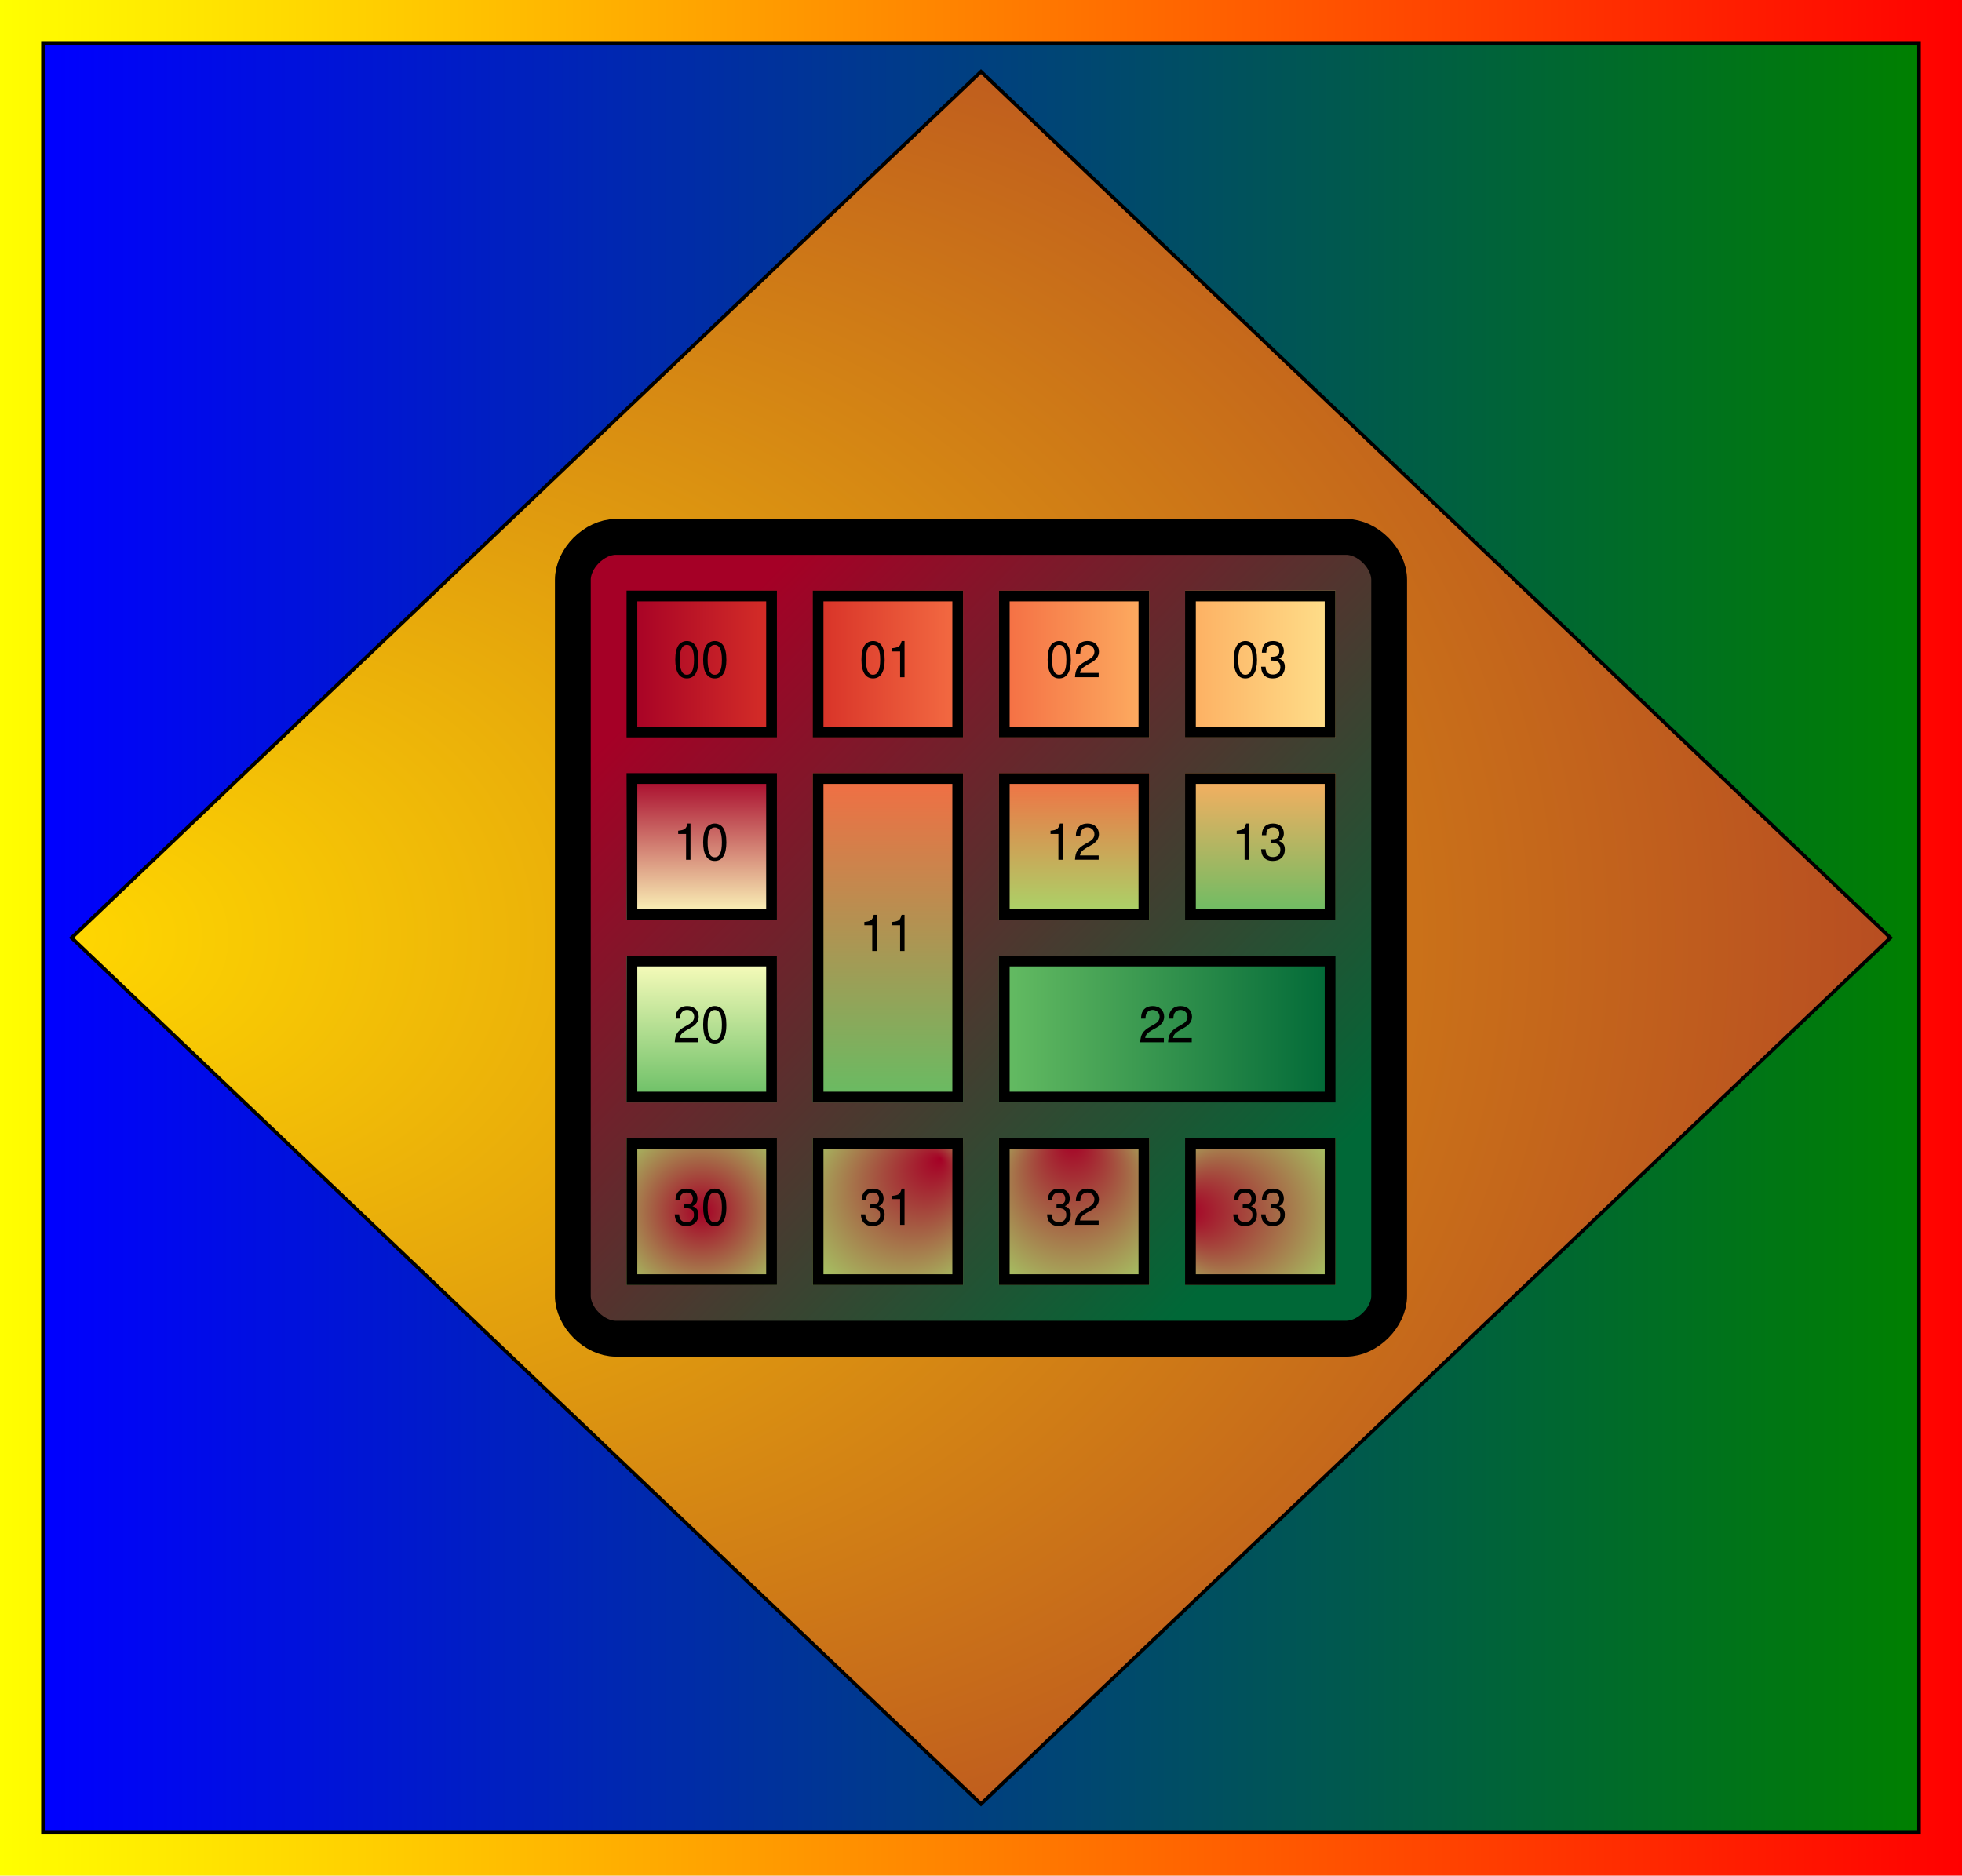
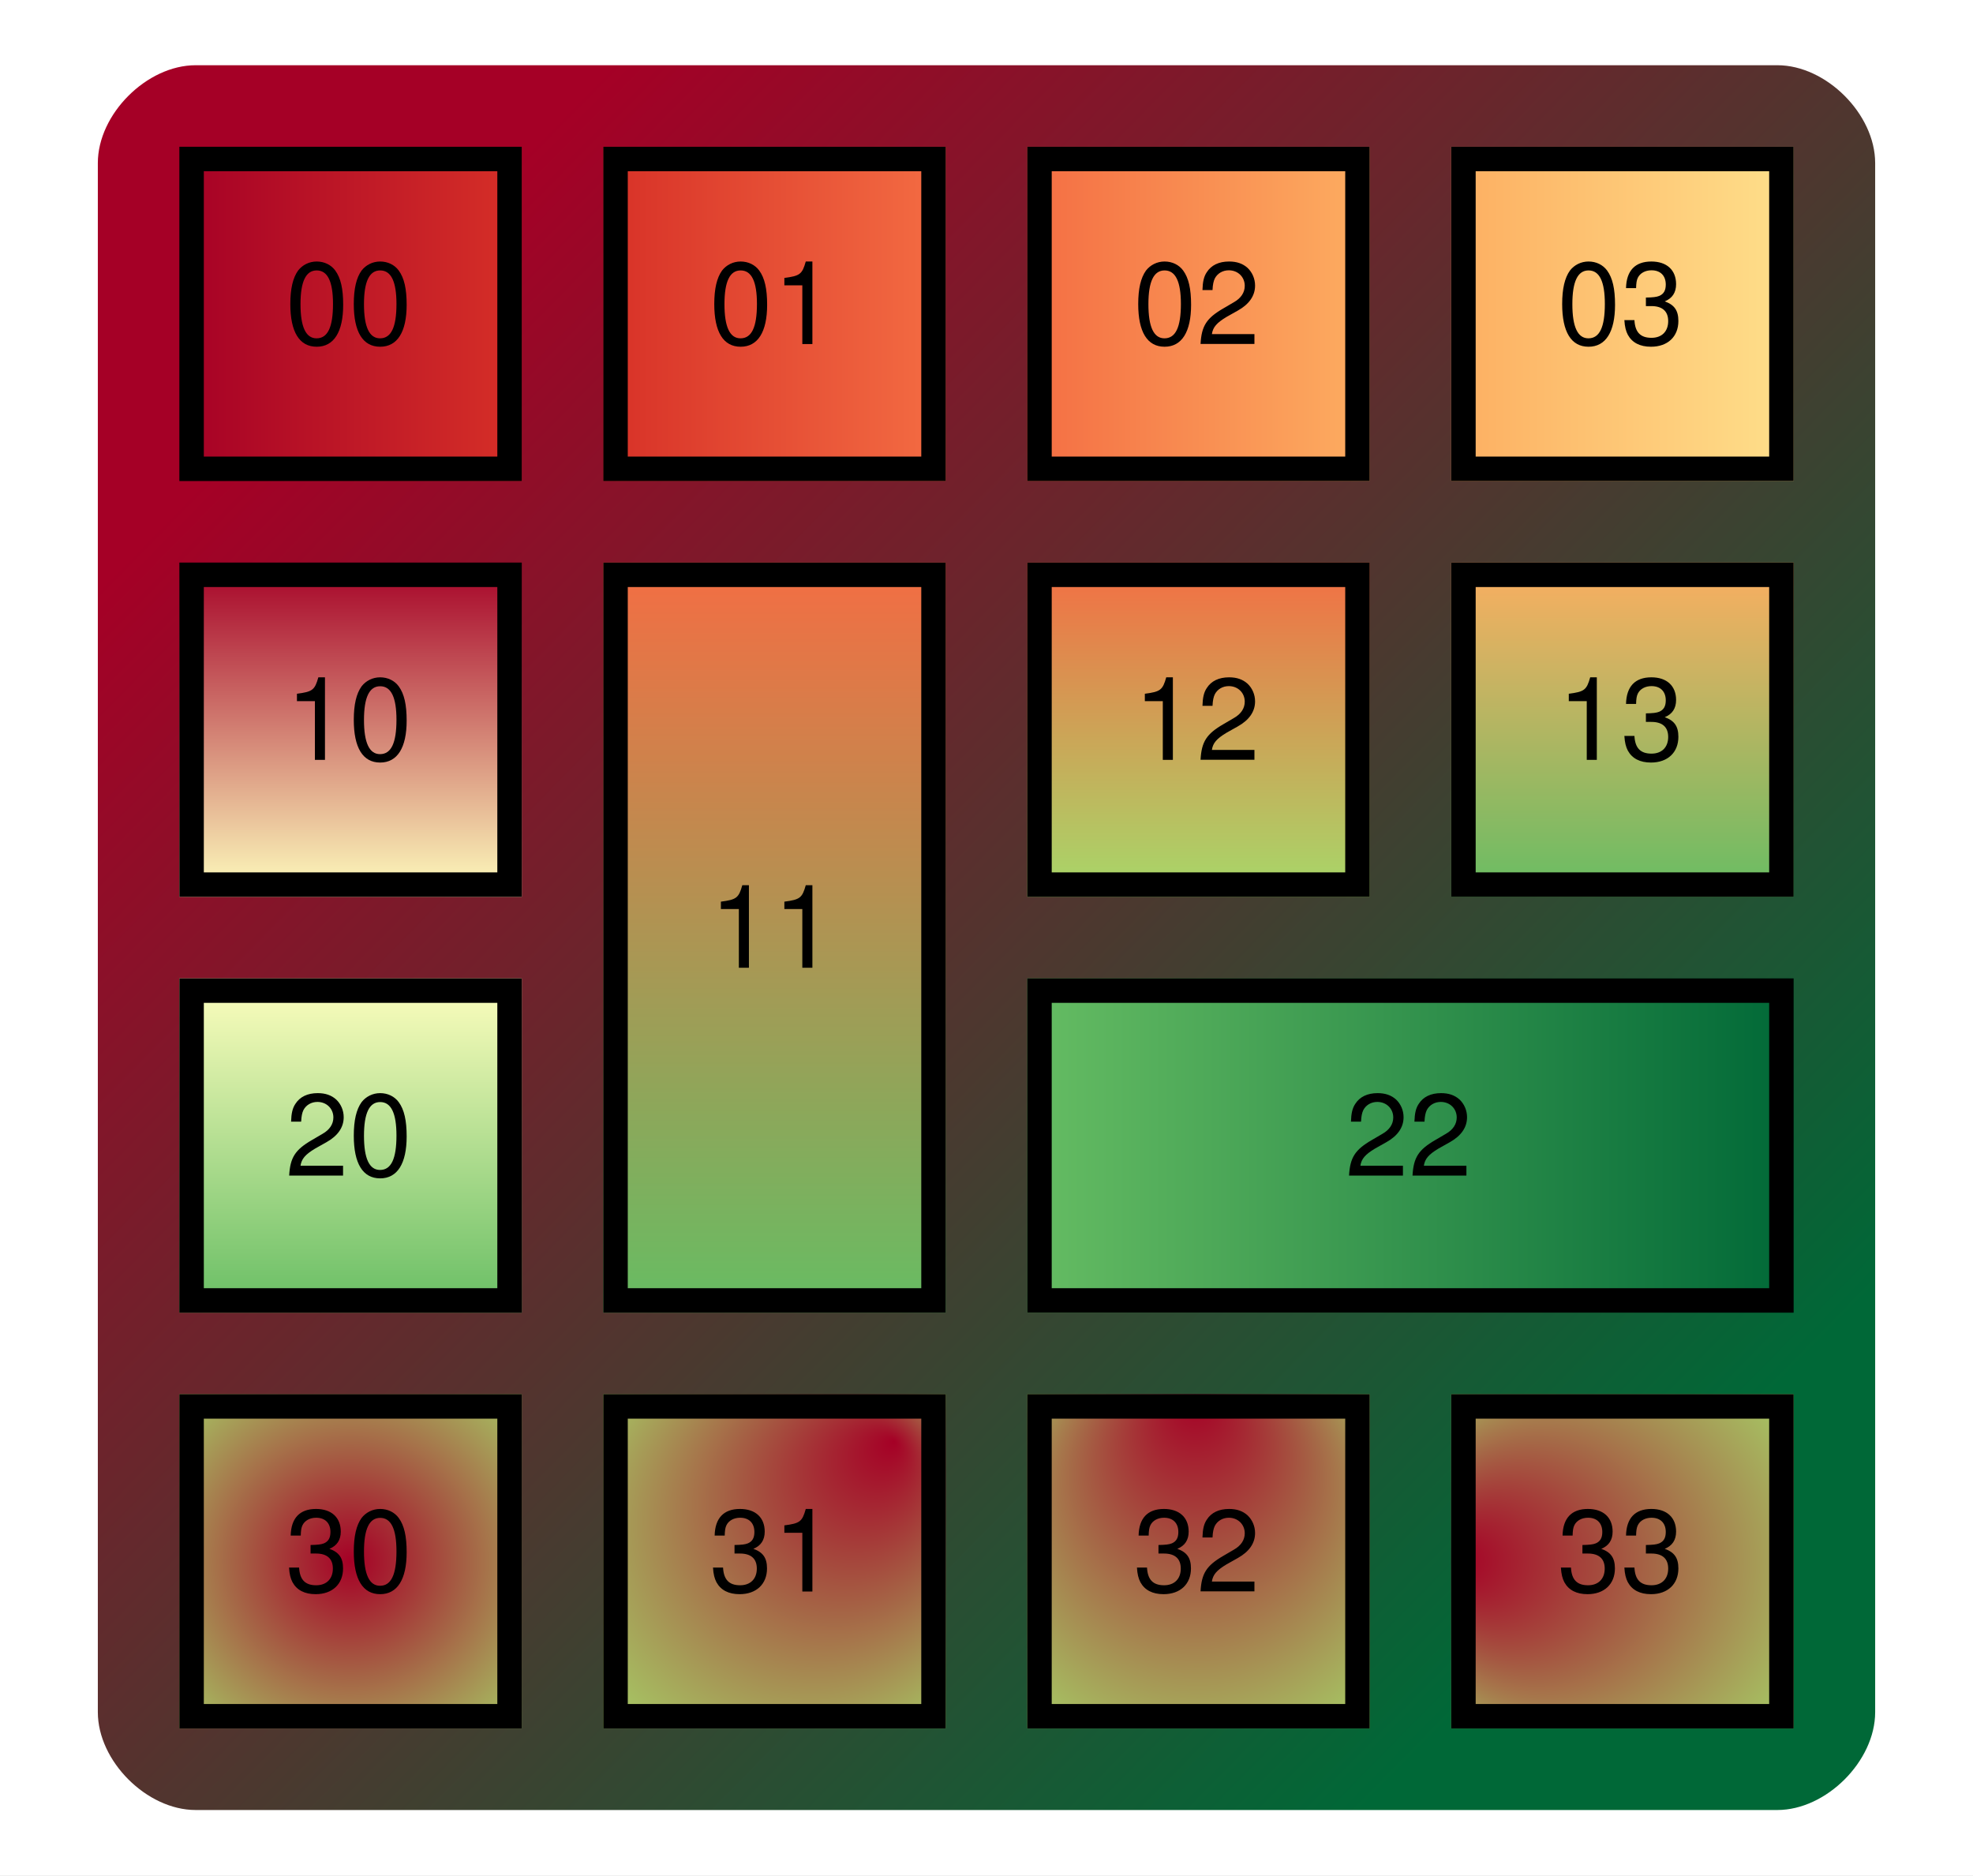
- <svg xmlns="http://www.w3.org/2000/svg" width="548pt" height="524pt" viewBox="0.00 0.00 548.00 524.00">
-   <g id="graph0" class="graph" transform="scale(1 1) rotate(0) translate(4 520)">
-     <defs>
-       <linearGradient id="l_0" gradientUnits="userSpaceOnUse" x1="-4" y1="-258" x2="544" y2="-258">
-         <stop offset="0" style="stop-color:yellow;stop-opacity:1.;" />
-         <stop offset="1" style="stop-color:red;stop-opacity:1.;" />
-       </linearGradient>
-     </defs>
-     <polygon fill="url(#l_0)" stroke="transparent" points="-4,4 -4,-520 544,-520 544,4 -4,4" />
-     <g id="clust1" class="cluster">
-       <defs>
-         <linearGradient id="l_1" gradientUnits="userSpaceOnUse" x1="8" y1="-258" x2="532" y2="-258">
-           <stop offset="0" style="stop-color:blue;stop-opacity:1.;" />
-           <stop offset="1" style="stop-color:green;stop-opacity:1.;" />
-         </linearGradient>
-       </defs>
-       <polygon fill="url(#l_1)" stroke="black" points="8,-8 8,-508 532,-508 532,-8 8,-8" />
-     </g>
+ <svg xmlns="http://www.w3.org/2000/svg" width="242pt" height="230pt" viewBox="0.00 0.00 242.00 230.00">
+   <g id="graph0" class="graph" transform="scale(1 1) rotate(0) translate(4 226)">
+     <polygon fill="white" stroke="transparent" points="-4,4 -4,-226 238,-226 238,4 -4,4" />
    <g id="node1" class="node">
      <defs>
-         <radialGradient id="r_0" cx="50%" cy="50%" r="75%" fx="0%" fy="50%">
-           <stop offset="0" style="stop-color:gold;stop-opacity:1.;" />
-           <stop offset="1" style="stop-color:brown;stop-opacity:1.;" />
-         </radialGradient>
-       </defs>
-       <polygon fill="url(#r_0)" stroke="black" points="270,-500 16,-258 270,-16 524,-258 270,-500" />
-       <defs>
-         <linearGradient id="l_2" gradientUnits="userSpaceOnUse" x1="189.39" y1="-337.2" x2="350.61" y2="-178.8">
+         <linearGradient id="l_0" gradientUnits="userSpaceOnUse" x1="39.93" y1="-186.66" x2="194.07" y2="-35.34">
          <stop offset="0" style="stop-color:#a50026;stop-opacity:1.;" />
          <stop offset="1" style="stop-color:#006837;stop-opacity:1.;" />
        </linearGradient>
      </defs>
-       <path fill="url(#l_2)" stroke="transparent" d="M168,-146C168,-146 372,-146 372,-146 378,-146 384,-152 384,-158 384,-158 384,-358 384,-358 384,-364 378,-370 372,-370 372,-370 168,-370 168,-370 162,-370 156,-364 156,-358 156,-358 156,-158 156,-158 156,-152 162,-146 168,-146" />
+       <path fill="url(#l_0)" stroke="transparent" d="M20,-4C20,-4 214,-4 214,-4 220,-4 226,-10 226,-16 226,-16 226,-206 226,-206 226,-212 220,-218 214,-218 214,-218 20,-218 20,-218 14,-218 8,-212 8,-206 8,-206 8,-16 8,-16 8,-10 14,-4 20,-4" />
      <defs>
-         <linearGradient id="l_3" gradientUnits="userSpaceOnUse" x1="171" y1="-334.5" x2="213" y2="-334.5">
+         <linearGradient id="l_1" gradientUnits="userSpaceOnUse" x1="18" y1="-187.5" x2="60" y2="-187.5">
          <stop offset="0" style="stop-color:#a50026;stop-opacity:1.;" />
          <stop offset="1" style="stop-color:#d73027;stop-opacity:1.;" />
        </linearGradient>
      </defs>
-       <polygon fill="url(#l_3)" stroke="transparent" points="171,-314 171,-355 213,-355 213,-314 171,-314" />
-       <polygon fill="none" stroke="black" stroke-width="3" points="172.5,-315.5 172.5,-353.5 211.5,-353.5 211.5,-315.5 172.5,-315.5" />
-       <text text-anchor="start" x="184" y="-330.8" font-family="Helvetica,Arial,sans-serif" font-size="14.00">00</text>
+       <polygon fill="url(#l_1)" stroke="transparent" points="18,-167 18,-208 60,-208 60,-167 18,-167" />
+       <polygon fill="none" stroke="black" stroke-width="3" points="19.5,-168.5 19.5,-206.5 58.5,-206.5 58.5,-168.5 19.5,-168.5" />
+       <text text-anchor="start" x="31" y="-183.8" font-family="Helvetica,Arial,sans-serif" font-size="14.00">00</text>
      <defs>
-         <linearGradient id="l_4" gradientUnits="userSpaceOnUse" x1="223" y1="-334.5" x2="265" y2="-334.5">
+         <linearGradient id="l_2" gradientUnits="userSpaceOnUse" x1="70" y1="-187.5" x2="112" y2="-187.5">
          <stop offset="0" style="stop-color:#d73027;stop-opacity:1.;" />
          <stop offset="1" style="stop-color:#f46d43;stop-opacity:1.;" />
        </linearGradient>
      </defs>
-       <polygon fill="url(#l_4)" stroke="transparent" stroke-width="3" points="223,-314 223,-355 265,-355 265,-314 223,-314" />
-       <polygon fill="none" stroke="black" stroke-width="3" points="224.5,-315.5 224.5,-353.5 263.5,-353.5 263.5,-315.5 224.5,-315.5" />
-       <text text-anchor="start" x="236" y="-330.8" font-family="Helvetica,Arial,sans-serif" font-size="14.00">01</text>
+       <polygon fill="url(#l_2)" stroke="transparent" stroke-width="3" points="70,-167 70,-208 112,-208 112,-167 70,-167" />
+       <polygon fill="none" stroke="black" stroke-width="3" points="71.5,-168.5 71.5,-206.5 110.5,-206.5 110.5,-168.5 71.5,-168.5" />
+       <text text-anchor="start" x="83" y="-183.8" font-family="Helvetica,Arial,sans-serif" font-size="14.00">01</text>
      <defs>
-         <linearGradient id="l_5" gradientUnits="userSpaceOnUse" x1="275" y1="-334.5" x2="317" y2="-334.5">
+         <linearGradient id="l_3" gradientUnits="userSpaceOnUse" x1="122" y1="-187.5" x2="164" y2="-187.5">
          <stop offset="0" style="stop-color:#f46d43;stop-opacity:1.;" />
          <stop offset="1" style="stop-color:#fdae61;stop-opacity:1.;" />
        </linearGradient>
      </defs>
-       <polygon fill="url(#l_5)" stroke="transparent" stroke-width="3" points="275,-314 275,-355 317,-355 317,-314 275,-314" />
-       <polygon fill="none" stroke="black" stroke-width="3" points="276.5,-315.5 276.5,-353.5 315.5,-353.5 315.5,-315.5 276.5,-315.5" />
-       <text text-anchor="start" x="288" y="-330.8" font-family="Helvetica,Arial,sans-serif" font-size="14.00">02</text>
+       <polygon fill="url(#l_3)" stroke="transparent" stroke-width="3" points="122,-167 122,-208 164,-208 164,-167 122,-167" />
+       <polygon fill="none" stroke="black" stroke-width="3" points="123.5,-168.5 123.5,-206.5 162.5,-206.5 162.5,-168.5 123.5,-168.5" />
+       <text text-anchor="start" x="135" y="-183.8" font-family="Helvetica,Arial,sans-serif" font-size="14.00">02</text>
      <defs>
-         <linearGradient id="l_6" gradientUnits="userSpaceOnUse" x1="327" y1="-334.5" x2="369" y2="-334.5">
+         <linearGradient id="l_4" gradientUnits="userSpaceOnUse" x1="174" y1="-187.5" x2="216" y2="-187.5">
          <stop offset="0" style="stop-color:#fdae61;stop-opacity:1.;" />
          <stop offset="1" style="stop-color:#fee08b;stop-opacity:1.;" />
        </linearGradient>
      </defs>
-       <polygon fill="url(#l_6)" stroke="transparent" stroke-width="3" points="327,-314 327,-355 369,-355 369,-314 327,-314" />
-       <polygon fill="none" stroke="black" stroke-width="3" points="328.5,-315.5 328.5,-353.5 367.5,-353.5 367.5,-315.5 328.5,-315.5" />
-       <text text-anchor="start" x="340" y="-330.8" font-family="Helvetica,Arial,sans-serif" font-size="14.00">03</text>
+       <polygon fill="url(#l_4)" stroke="transparent" stroke-width="3" points="174,-167 174,-208 216,-208 216,-167 174,-167" />
+       <polygon fill="none" stroke="black" stroke-width="3" points="175.5,-168.5 175.5,-206.5 214.5,-206.5 214.5,-168.5 175.5,-168.5" />
+       <text text-anchor="start" x="187" y="-183.8" font-family="Helvetica,Arial,sans-serif" font-size="14.00">03</text>
      <defs>
-         <linearGradient id="l_7" gradientUnits="userSpaceOnUse" x1="192" y1="-304" x2="192" y2="-263">
+         <linearGradient id="l_5" gradientUnits="userSpaceOnUse" x1="39" y1="-157" x2="39" y2="-116">
          <stop offset="0" style="stop-color:#a50026;stop-opacity:1.;" />
          <stop offset="1" style="stop-color:#ffffbf;stop-opacity:1.;" />
        </linearGradient>
      </defs>
-       <polygon fill="url(#l_7)" stroke="transparent" stroke-width="3" points="171,-263 171,-304 213,-304 213,-263 171,-263" />
-       <polygon fill="none" stroke="black" stroke-width="3" points="172.5,-264.5 172.5,-302.5 211.5,-302.5 211.5,-264.5 172.5,-264.5" />
-       <text text-anchor="start" x="184" y="-279.8" font-family="Helvetica,Arial,sans-serif" font-size="14.00">10</text>
+       <polygon fill="url(#l_5)" stroke="transparent" stroke-width="3" points="18,-116 18,-157 60,-157 60,-116 18,-116" />
+       <polygon fill="none" stroke="black" stroke-width="3" points="19.5,-117.5 19.5,-155.5 58.5,-155.5 58.5,-117.5 19.5,-117.5" />
+       <text text-anchor="start" x="31" y="-132.8" font-family="Helvetica,Arial,sans-serif" font-size="14.00">10</text>
      <defs>
-         <linearGradient id="l_8" gradientUnits="userSpaceOnUse" x1="244" y1="-304" x2="244" y2="-212">
+         <linearGradient id="l_6" gradientUnits="userSpaceOnUse" x1="91" y1="-157" x2="91" y2="-65">
          <stop offset="0" style="stop-color:#f46d43;stop-opacity:1.;" />
          <stop offset="1" style="stop-color:#66bd63;stop-opacity:1.;" />
        </linearGradient>
      </defs>
-       <polygon fill="url(#l_8)" stroke="transparent" stroke-width="3" points="223,-212 223,-304 265,-304 265,-212 223,-212" />
-       <polygon fill="none" stroke="black" stroke-width="3" points="224.5,-213.5 224.5,-302.5 263.5,-302.5 263.5,-213.5 224.5,-213.5" />
-       <text text-anchor="start" x="236" y="-254.3" font-family="Helvetica,Arial,sans-serif" font-size="14.00">11</text>
+       <polygon fill="url(#l_6)" stroke="transparent" stroke-width="3" points="70,-65 70,-157 112,-157 112,-65 70,-65" />
+       <polygon fill="none" stroke="black" stroke-width="3" points="71.5,-66.5 71.5,-155.5 110.5,-155.5 110.5,-66.5 71.5,-66.5" />
+       <text text-anchor="start" x="83" y="-107.3" font-family="Helvetica,Arial,sans-serif" font-size="14.00">11</text>
      <defs>
-         <linearGradient id="l_9" gradientUnits="userSpaceOnUse" x1="296" y1="-304" x2="296" y2="-263">
+         <linearGradient id="l_7" gradientUnits="userSpaceOnUse" x1="143" y1="-157" x2="143" y2="-116">
          <stop offset="0" style="stop-color:#f46d43;stop-opacity:1.;" />
          <stop offset="1" style="stop-color:#a6d96a;stop-opacity:1.;" />
        </linearGradient>
      </defs>
-       <polygon fill="url(#l_9)" stroke="transparent" stroke-width="3" points="275,-263 275,-304 317,-304 317,-263 275,-263" />
-       <polygon fill="none" stroke="black" stroke-width="3" points="276.5,-264.5 276.5,-302.5 315.5,-302.5 315.5,-264.5 276.5,-264.5" />
-       <text text-anchor="start" x="288" y="-279.8" font-family="Helvetica,Arial,sans-serif" font-size="14.00">12</text>
+       <polygon fill="url(#l_7)" stroke="transparent" stroke-width="3" points="122,-116 122,-157 164,-157 164,-116 122,-116" />
+       <polygon fill="none" stroke="black" stroke-width="3" points="123.5,-117.5 123.5,-155.5 162.5,-155.5 162.5,-117.5 123.5,-117.5" />
+       <text text-anchor="start" x="135" y="-132.8" font-family="Helvetica,Arial,sans-serif" font-size="14.00">12</text>
      <defs>
-         <linearGradient id="l_10" gradientUnits="userSpaceOnUse" x1="348" y1="-304" x2="348" y2="-263">
+         <linearGradient id="l_8" gradientUnits="userSpaceOnUse" x1="195" y1="-157" x2="195" y2="-116">
          <stop offset="0" style="stop-color:#fdae61;stop-opacity:1.;" />
          <stop offset="1" style="stop-color:#66bd63;stop-opacity:1.;" />
        </linearGradient>
      </defs>
-       <polygon fill="url(#l_10)" stroke="transparent" stroke-width="3" points="327,-263 327,-304 369,-304 369,-263 327,-263" />
-       <polygon fill="none" stroke="black" stroke-width="3" points="328.5,-264.5 328.5,-302.5 367.5,-302.5 367.5,-264.5 328.5,-264.5" />
-       <text text-anchor="start" x="340" y="-279.8" font-family="Helvetica,Arial,sans-serif" font-size="14.00">13</text>
+       <polygon fill="url(#l_8)" stroke="transparent" stroke-width="3" points="174,-116 174,-157 216,-157 216,-116 174,-116" />
+       <polygon fill="none" stroke="black" stroke-width="3" points="175.5,-117.5 175.5,-155.5 214.5,-155.5 214.5,-117.5 175.5,-117.5" />
+       <text text-anchor="start" x="187" y="-132.8" font-family="Helvetica,Arial,sans-serif" font-size="14.00">13</text>
      <defs>
-         <linearGradient id="l_11" gradientUnits="userSpaceOnUse" x1="192" y1="-253" x2="192" y2="-212">
+         <linearGradient id="l_9" gradientUnits="userSpaceOnUse" x1="39" y1="-106" x2="39" y2="-65">
          <stop offset="0" style="stop-color:#ffffbf;stop-opacity:1.;" />
          <stop offset="1" style="stop-color:#66bd63;stop-opacity:1.;" />
        </linearGradient>
      </defs>
-       <polygon fill="url(#l_11)" stroke="transparent" stroke-width="3" points="171,-212 171,-253 213,-253 213,-212 171,-212" />
-       <polygon fill="none" stroke="black" stroke-width="3" points="172.5,-213.5 172.5,-251.5 211.5,-251.5 211.5,-213.5 172.5,-213.5" />
-       <text text-anchor="start" x="184" y="-228.8" font-family="Helvetica,Arial,sans-serif" font-size="14.00">20</text>
+       <polygon fill="url(#l_9)" stroke="transparent" stroke-width="3" points="18,-65 18,-106 60,-106 60,-65 18,-65" />
+       <polygon fill="none" stroke="black" stroke-width="3" points="19.5,-66.5 19.5,-104.5 58.5,-104.5 58.5,-66.5 19.5,-66.5" />
+       <text text-anchor="start" x="31" y="-81.8" font-family="Helvetica,Arial,sans-serif" font-size="14.00">20</text>
      <defs>
-         <linearGradient id="l_12" gradientUnits="userSpaceOnUse" x1="275" y1="-232.5" x2="369" y2="-232.5">
+         <linearGradient id="l_10" gradientUnits="userSpaceOnUse" x1="122" y1="-85.5" x2="216" y2="-85.5">
          <stop offset="0" style="stop-color:#66bd63;stop-opacity:1.;" />
          <stop offset="1" style="stop-color:#006837;stop-opacity:1.;" />
        </linearGradient>
      </defs>
-       <polygon fill="url(#l_12)" stroke="transparent" stroke-width="3" points="275,-212 275,-253 369,-253 369,-212 275,-212" />
-       <polygon fill="none" stroke="black" stroke-width="3" points="276.5,-213.5 276.5,-251.5 367.5,-251.5 367.5,-213.5 276.5,-213.5" />
-       <text text-anchor="start" x="314" y="-228.8" font-family="Helvetica,Arial,sans-serif" font-size="14.00">22</text>
+       <polygon fill="url(#l_10)" stroke="transparent" stroke-width="3" points="122,-65 122,-106 216,-106 216,-65 122,-65" />
+       <polygon fill="none" stroke="black" stroke-width="3" points="123.5,-66.5 123.5,-104.5 214.5,-104.5 214.5,-66.5 123.5,-66.5" />
+       <text text-anchor="start" x="161" y="-81.8" font-family="Helvetica,Arial,sans-serif" font-size="14.00">22</text>
      <defs>
-         <radialGradient id="r_1" cx="50%" cy="50%" r="75%" fx="50%" fy="50%">
+         <radialGradient id="r_0" cx="50%" cy="50%" r="75%" fx="50%" fy="50%">
          <stop offset="0" style="stop-color:#a50026;stop-opacity:1.;" />
          <stop offset="1" style="stop-color:#a6d96a;stop-opacity:1.;" />
        </radialGradient>
      </defs>
-       <polygon fill="url(#r_1)" stroke="transparent" stroke-width="3" points="171,-161 171,-202 213,-202 213,-161 171,-161" />
-       <polygon fill="none" stroke="black" stroke-width="3" points="172.5,-162.5 172.5,-200.5 211.5,-200.5 211.5,-162.5 172.5,-162.5" />
-       <text text-anchor="start" x="184" y="-177.8" font-family="Helvetica,Arial,sans-serif" font-size="14.00">30</text>
+       <polygon fill="url(#r_0)" stroke="transparent" stroke-width="3" points="18,-14 18,-55 60,-55 60,-14 18,-14" />
+       <polygon fill="none" stroke="black" stroke-width="3" points="19.5,-15.5 19.5,-53.5 58.5,-53.5 58.5,-15.5 19.5,-15.5" />
+       <text text-anchor="start" x="31" y="-30.8" font-family="Helvetica,Arial,sans-serif" font-size="14.00">30</text>
      <defs>
-         <radialGradient id="r_2" cx="50%" cy="50%" r="75%" fx="85%" fy="14%">
+         <radialGradient id="r_1" cx="50%" cy="50%" r="75%" fx="85%" fy="14%">
          <stop offset="0" style="stop-color:#a50026;stop-opacity:1.;" />
          <stop offset="1" style="stop-color:#a6d96a;stop-opacity:1.;" />
        </radialGradient>
      </defs>
-       <polygon fill="url(#r_2)" stroke="transparent" stroke-width="3" points="223,-161 223,-202 265,-202 265,-161 223,-161" />
-       <polygon fill="none" stroke="black" stroke-width="3" points="224.5,-162.5 224.5,-200.5 263.5,-200.5 263.5,-162.5 224.5,-162.5" />
-       <text text-anchor="start" x="236" y="-177.8" font-family="Helvetica,Arial,sans-serif" font-size="14.00">31</text>
+       <polygon fill="url(#r_1)" stroke="transparent" stroke-width="3" points="70,-14 70,-55 112,-55 112,-14 70,-14" />
+       <polygon fill="none" stroke="black" stroke-width="3" points="71.5,-15.5 71.5,-53.5 110.5,-53.5 110.5,-15.5 71.5,-15.5" />
+       <text text-anchor="start" x="83" y="-30.8" font-family="Helvetica,Arial,sans-serif" font-size="14.00">31</text>
      <defs>
-         <radialGradient id="r_3" cx="50%" cy="50%" r="75%" fx="49%" fy="0%">
+         <radialGradient id="r_2" cx="50%" cy="50%" r="75%" fx="49%" fy="0%">
          <stop offset="0" style="stop-color:#a50026;stop-opacity:1.;" />
          <stop offset="1" style="stop-color:#a6d96a;stop-opacity:1.;" />
        </radialGradient>
      </defs>
-       <polygon fill="url(#r_3)" stroke="transparent" stroke-width="3" points="275,-161 275,-202 317,-202 317,-161 275,-161" />
-       <polygon fill="none" stroke="black" stroke-width="3" points="276.5,-162.5 276.5,-200.5 315.5,-200.5 315.5,-162.5 276.5,-162.5" />
-       <text text-anchor="start" x="288" y="-177.8" font-family="Helvetica,Arial,sans-serif" font-size="14.00">32</text>
+       <polygon fill="url(#r_2)" stroke="transparent" stroke-width="3" points="122,-14 122,-55 164,-55 164,-14 122,-14" />
+       <polygon fill="none" stroke="black" stroke-width="3" points="123.5,-15.5 123.5,-53.5 162.5,-53.5 162.5,-15.5 123.5,-15.5" />
+       <text text-anchor="start" x="135" y="-30.8" font-family="Helvetica,Arial,sans-serif" font-size="14.00">32</text>
      <defs>
-         <radialGradient id="r_4" cx="50%" cy="50%" r="75%" fx="0%" fy="50%">
+         <radialGradient id="r_3" cx="50%" cy="50%" r="75%" fx="0%" fy="50%">
          <stop offset="0" style="stop-color:#a50026;stop-opacity:1.;" />
          <stop offset="1" style="stop-color:#a6d96a;stop-opacity:1.;" />
        </radialGradient>
      </defs>
-       <polygon fill="url(#r_4)" stroke="transparent" stroke-width="3" points="327,-161 327,-202 369,-202 369,-161 327,-161" />
-       <polygon fill="none" stroke="black" stroke-width="3" points="328.5,-162.5 328.5,-200.5 367.5,-200.5 367.5,-162.5 328.5,-162.5" />
-       <text text-anchor="start" x="340" y="-177.8" font-family="Helvetica,Arial,sans-serif" font-size="14.00">33</text>
-       <path fill="none" stroke="black" stroke-width="10" d="M168,-146C168,-146 372,-146 372,-146 378,-146 384,-152 384,-158 384,-158 384,-358 384,-358 384,-364 378,-370 372,-370 372,-370 168,-370 168,-370 162,-370 156,-364 156,-358 156,-358 156,-158 156,-158 156,-152 162,-146 168,-146" />
+       <polygon fill="url(#r_3)" stroke="transparent" stroke-width="3" points="174,-14 174,-55 216,-55 216,-14 174,-14" />
+       <polygon fill="none" stroke="black" stroke-width="3" points="175.5,-15.5 175.5,-53.5 214.5,-53.5 214.5,-15.5 175.5,-15.5" />
+       <text text-anchor="start" x="187" y="-30.8" font-family="Helvetica,Arial,sans-serif" font-size="14.00">33</text>
    </g>
  </g>
</svg>
